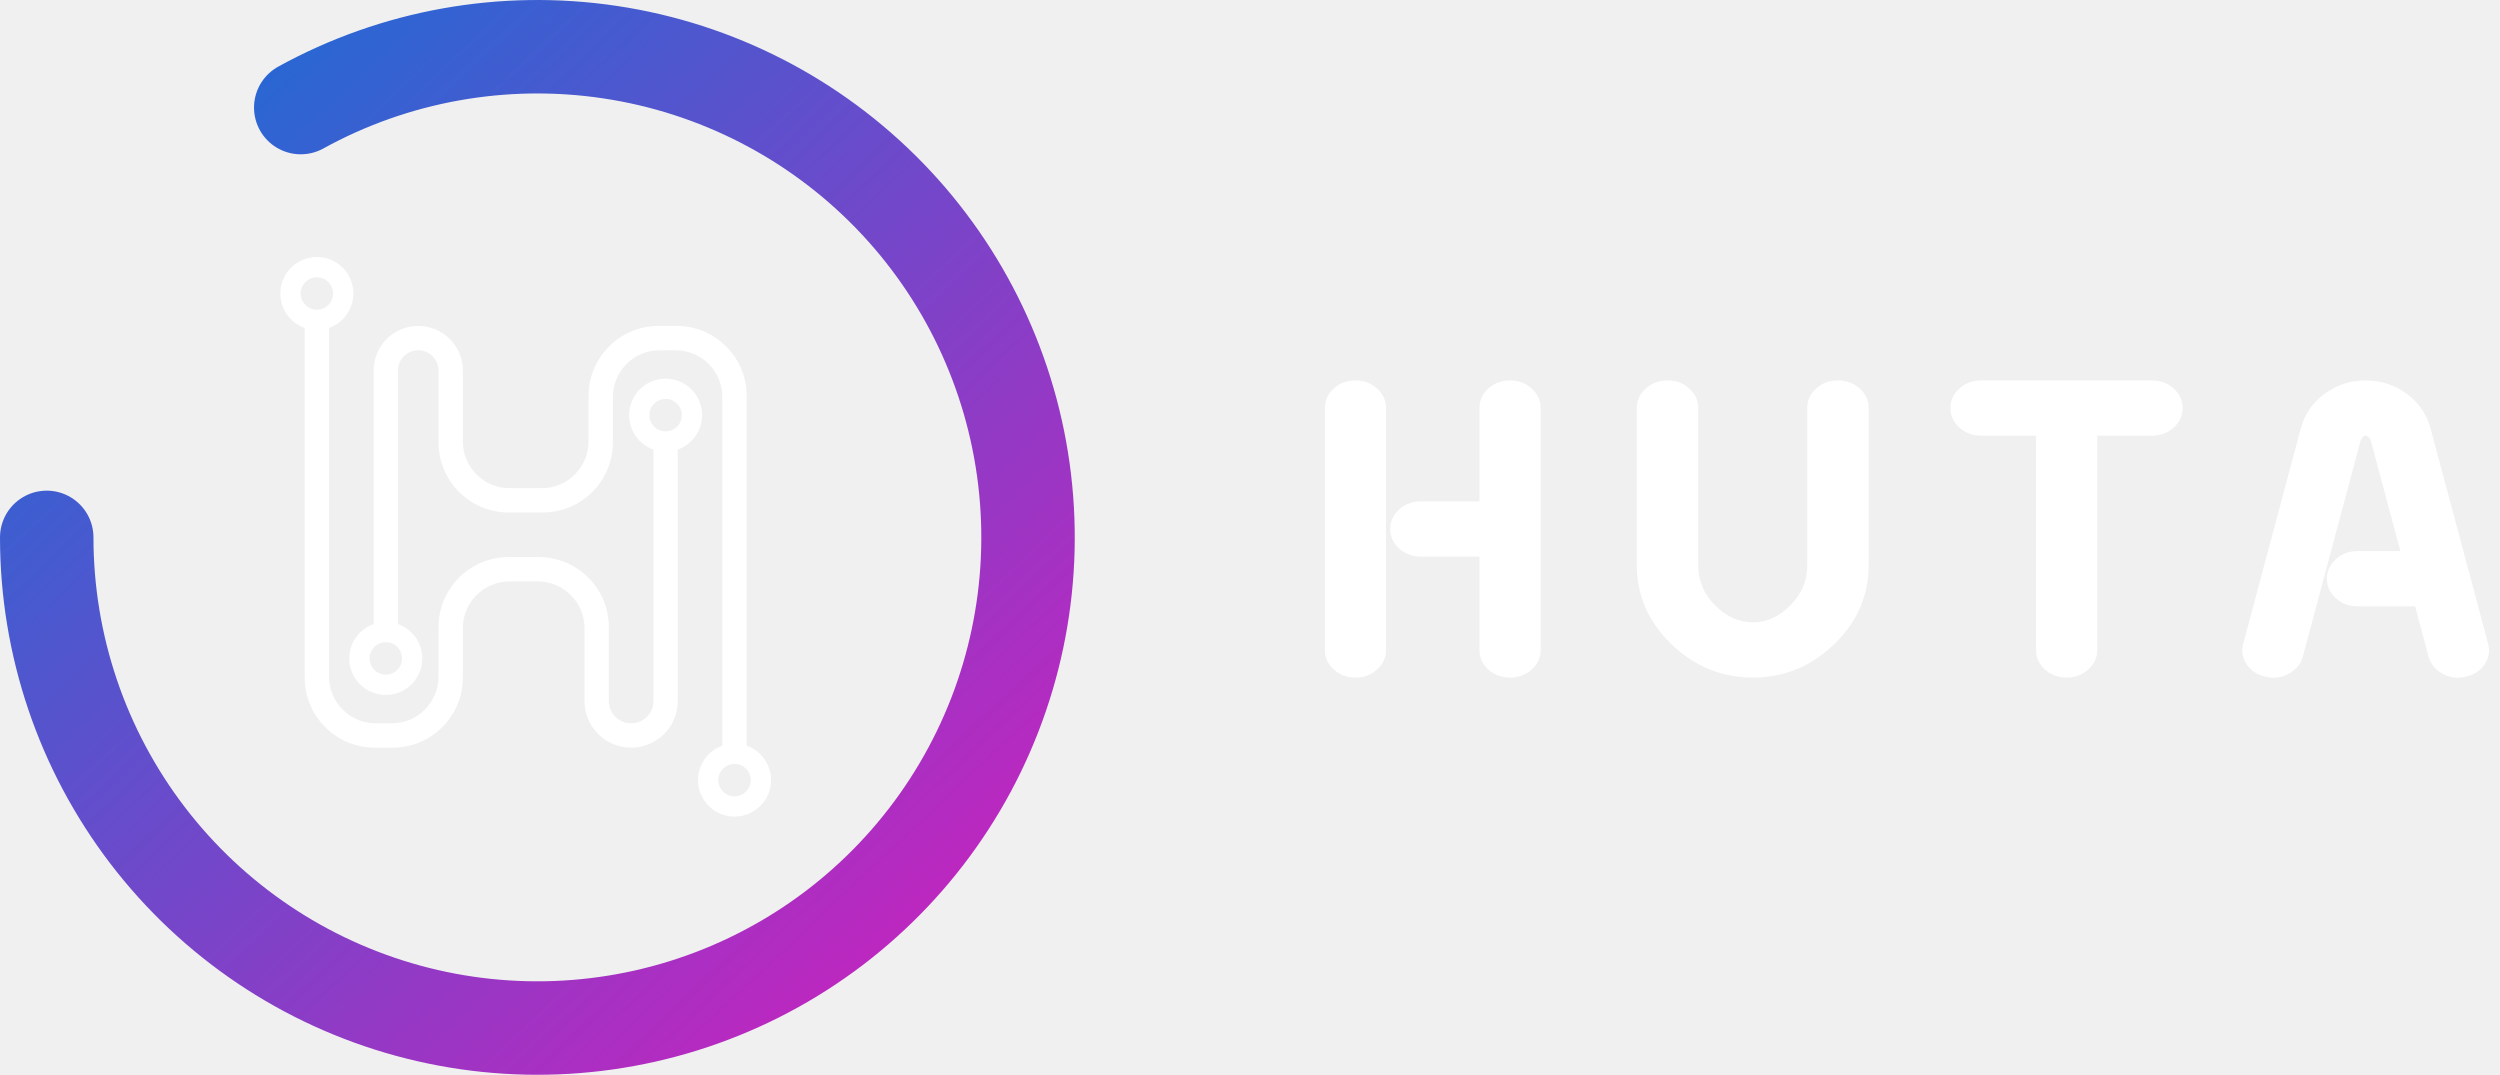
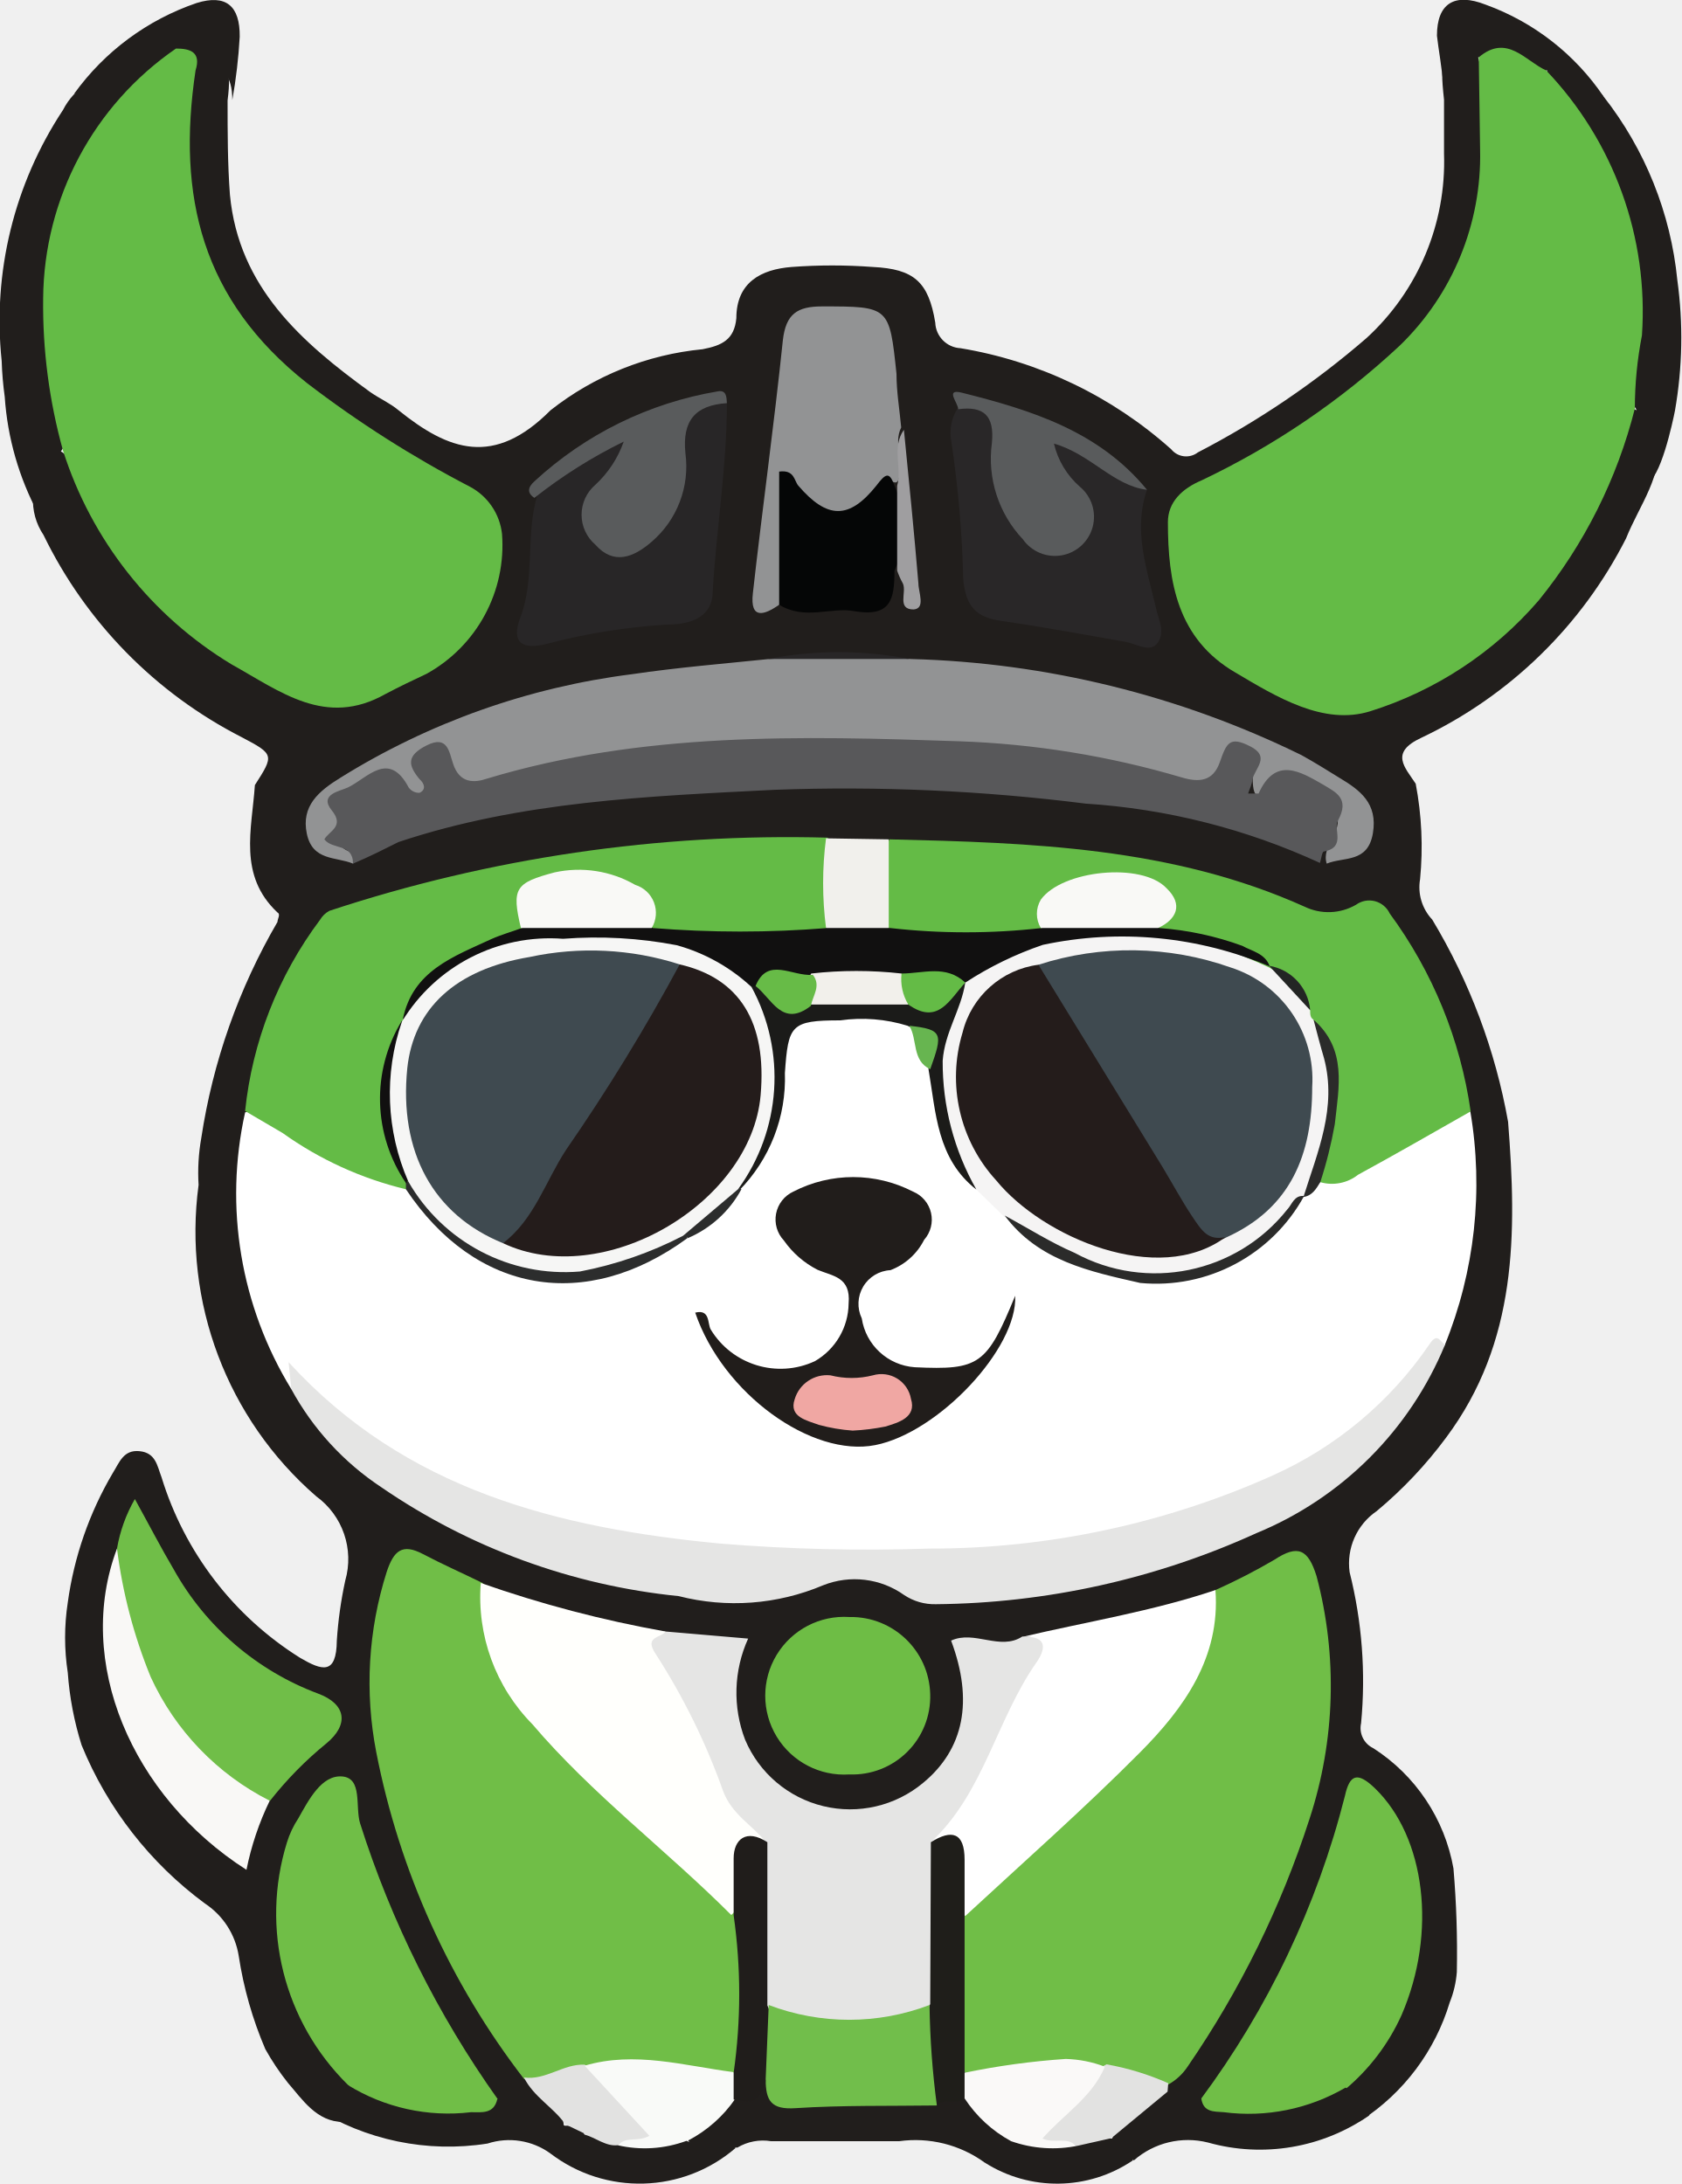
- <svg xmlns="http://www.w3.org/2000/svg" width="107" height="46" viewBox="0 0 107 46" fill="none">
-   <path d="M63.321 17.46C63.321 17.138 63.447 16.859 63.699 16.625C63.957 16.396 64.268 16.282 64.631 16.282C64.988 16.282 65.296 16.396 65.554 16.625C65.811 16.859 65.94 17.138 65.94 17.46V27.822C65.94 28.145 65.811 28.423 65.554 28.657C65.296 28.886 64.988 29 64.631 29C64.268 29 63.957 28.886 63.699 28.657C63.447 28.423 63.321 28.145 63.321 27.822V23.823H60.816C60.453 23.823 60.143 23.709 59.885 23.48C59.627 23.246 59.498 22.968 59.498 22.645C59.498 22.317 59.627 22.036 59.885 21.802C60.143 21.573 60.453 21.459 60.816 21.459H63.321V17.46ZM56.703 17.46C56.703 17.138 56.832 16.859 57.09 16.625C57.342 16.396 57.649 16.282 58.013 16.282C58.376 16.282 58.684 16.396 58.935 16.625C59.193 16.859 59.322 17.138 59.322 17.46V27.822C59.322 28.145 59.193 28.423 58.935 28.657C58.684 28.886 58.376 29 58.013 29C57.649 29 57.342 28.886 57.09 28.657C56.832 28.423 56.703 28.145 56.703 27.822V17.46ZM77.35 17.46C77.35 17.132 77.479 16.854 77.737 16.625C77.989 16.396 78.297 16.282 78.66 16.282C79.023 16.282 79.334 16.396 79.592 16.625C79.849 16.854 79.978 17.132 79.978 17.46V24.192C79.978 25.464 79.51 26.568 78.572 27.506C77.57 28.502 76.389 29 75.03 29C73.665 29 72.481 28.505 71.479 27.515C70.53 26.571 70.055 25.464 70.055 24.192V17.46C70.055 17.132 70.184 16.854 70.442 16.625C70.7 16.396 71.01 16.282 71.374 16.282C71.737 16.282 72.045 16.396 72.297 16.625C72.555 16.854 72.683 17.132 72.683 17.46V24.192C72.683 24.86 72.93 25.438 73.422 25.924C73.902 26.398 74.438 26.636 75.03 26.636C75.61 26.636 76.138 26.398 76.612 25.924C77.104 25.438 77.35 24.86 77.35 24.192V17.46ZM89.762 18.646V27.822C89.762 28.145 89.633 28.423 89.376 28.657C89.118 28.886 88.81 29 88.453 29C88.09 29 87.779 28.886 87.521 28.657C87.269 28.423 87.143 28.145 87.143 27.822V18.646H84.796C84.433 18.646 84.123 18.532 83.865 18.304C83.607 18.069 83.478 17.788 83.478 17.46C83.478 17.138 83.607 16.859 83.865 16.625C84.123 16.396 84.433 16.282 84.796 16.282H92.109C92.472 16.282 92.78 16.396 93.032 16.625C93.29 16.859 93.419 17.138 93.419 17.46C93.419 17.788 93.29 18.069 93.032 18.304C92.78 18.532 92.472 18.646 92.109 18.646H89.762ZM100.9 25.95C100.537 25.95 100.229 25.836 99.977 25.607C99.719 25.379 99.59 25.101 99.59 24.773C99.59 24.444 99.719 24.166 99.977 23.938C100.229 23.703 100.537 23.586 100.9 23.586H102.737L101.48 18.893C101.451 18.799 101.407 18.729 101.348 18.682C101.319 18.658 101.287 18.646 101.251 18.646C101.216 18.646 101.184 18.658 101.155 18.682C101.096 18.729 101.052 18.799 101.023 18.893L98.562 28.104C98.474 28.42 98.275 28.663 97.964 28.833C97.654 29.003 97.323 29.047 96.971 28.965C96.62 28.889 96.35 28.713 96.162 28.438C95.975 28.156 95.925 27.857 96.013 27.541L98.474 18.339C98.632 17.747 98.957 17.264 99.45 16.889C99.977 16.484 100.578 16.282 101.251 16.282C101.925 16.282 102.526 16.484 103.053 16.889C103.545 17.264 103.871 17.747 104.029 18.339L106.49 27.541C106.578 27.857 106.528 28.156 106.34 28.438C106.147 28.713 105.874 28.889 105.523 28.965C105.171 29.047 104.843 29.003 104.538 28.833C104.228 28.663 104.029 28.42 103.941 28.104L103.37 25.95H100.9Z" fill="white" />
-   <path d="M2 23C2 27.605 3.513 32.081 6.307 35.742C9.101 39.402 13.02 42.042 17.462 43.257C21.903 44.471 26.621 44.192 30.888 42.462C35.156 40.733 38.736 37.648 41.079 33.684C43.422 29.72 44.397 25.096 43.853 20.524C43.31 15.951 41.28 11.684 38.074 8.379C34.868 5.074 30.665 2.914 26.111 2.232C21.557 1.55 16.905 2.383 12.872 4.604" stroke="url(#paint0_linear_139_401)" stroke-width="4" stroke-linecap="round" stroke-linejoin="round" />
-   <path fill-rule="evenodd" clip-rule="evenodd" d="M14.083 14.035C14.689 13.821 15.124 13.242 15.124 12.562C15.124 11.699 14.425 11 13.562 11C12.699 11 12 11.699 12 12.562C12 13.242 12.435 13.821 13.041 14.035V29C13.041 30.657 14.384 32 16.041 32H16.81C18.467 32 19.81 30.657 19.81 29V26.884C19.81 25.78 20.705 24.884 21.81 24.884H23.017C24.121 24.884 25.017 25.78 25.017 26.884V30.004C25.017 31.106 25.91 32 27.012 32C28.115 32 29.008 31.106 29.008 30.004L29.008 19.242C29.615 19.027 30.05 18.449 30.05 17.769C30.05 16.906 29.35 16.207 28.488 16.207C27.625 16.207 26.926 16.906 26.926 17.769C26.926 18.449 27.36 19.027 27.967 19.242V30.004C27.967 30.531 27.54 30.959 27.012 30.959C26.485 30.959 26.058 30.531 26.058 30.004V26.843C26.058 25.186 24.715 23.843 23.058 23.843H21.769C20.112 23.843 18.769 25.186 18.769 26.843V28.959C18.769 30.063 17.873 30.959 16.769 30.959H16.083C14.978 30.959 14.083 30.063 14.083 28.959V14.035ZM14.256 12.562C14.256 12.945 13.945 13.256 13.562 13.256C13.179 13.256 12.868 12.945 12.868 12.562C12.868 12.179 13.179 11.868 13.562 11.868C13.945 11.868 14.256 12.179 14.256 12.562ZM28.488 18.463C28.871 18.463 29.182 18.152 29.182 17.769C29.182 17.385 28.871 17.074 28.488 17.074C28.104 17.074 27.793 17.385 27.793 17.769C27.793 18.152 28.104 18.463 28.488 18.463Z" fill="white" />
-   <path fill-rule="evenodd" clip-rule="evenodd" d="M25.19 18.893C25.19 19.997 24.295 20.893 23.19 20.893H21.81C20.705 20.893 19.81 19.997 19.81 18.893L19.81 15.86C19.81 14.805 18.955 13.95 17.901 13.95C16.846 13.95 15.992 14.805 15.992 15.86V26.709C15.385 26.923 14.95 27.502 14.95 28.182C14.95 29.044 15.65 29.744 16.512 29.744C17.375 29.744 18.074 29.044 18.074 28.182C18.074 27.502 17.64 26.923 17.033 26.709V15.86C17.033 15.38 17.422 14.992 17.901 14.992C18.38 14.992 18.769 15.38 18.769 15.86V18.934C18.769 20.591 20.112 21.934 21.769 21.934L23.231 21.934C24.888 21.934 26.231 20.591 26.231 18.934L26.231 16.992C26.231 15.887 27.127 14.992 28.231 14.992H28.917C30.022 14.992 30.917 15.887 30.917 16.992V31.915C30.311 32.13 29.876 32.708 29.876 33.388C29.876 34.251 30.575 34.95 31.438 34.95C32.301 34.95 33 34.251 33 33.388C33 32.708 32.565 32.13 31.959 31.915V16.95C31.959 15.294 30.616 13.95 28.959 13.95H28.19C26.533 13.95 25.19 15.294 25.19 16.95V18.893ZM32.132 33.388C32.132 33.772 31.821 34.083 31.438 34.083C31.055 34.083 30.744 33.772 30.744 33.388C30.744 33.005 31.055 32.694 31.438 32.694C31.821 32.694 32.132 33.005 32.132 33.388ZM16.512 28.876C16.896 28.876 17.207 28.565 17.207 28.182C17.207 27.798 16.896 27.488 16.512 27.488C16.129 27.488 15.818 27.798 15.818 28.182C15.818 28.565 16.129 28.876 16.512 28.876Z" fill="white" />
+ <svg xmlns="http://www.w3.org/2000/svg" id="Layer_1" data-name="Layer 1" viewBox="0 0 49.87 64.79">
  <defs>
-     <linearGradient id="paint0_linear_139_401" x1="2.878" y1="2" x2="42.694" y2="44.307" gradientUnits="userSpaceOnUse">
-       <stop stop-color="#1470D6" />
-       <stop offset="1" stop-color="#CF1FBD" />
-     </linearGradient>
+     <style>.cls-1{fill:#211e1c;}.cls-2{fill:#fff;}.cls-3{fill:#64bb46;}.cls-4{fill:#70be47;}.cls-5{fill:#929394;}.cls-6{fill:#e5e5e4;}.cls-7{fill:#58585a;}.cls-8{fill:#fffffc;}.cls-9{fill:#282627;}.cls-10{fill:#70be48;}.cls-11{fill:#292728;}.cls-12{fill:#6ebd45;}.cls-13{fill:#f9f8f6;}.cls-14{fill:#050606;}.cls-15{fill:#595b5c;}.cls-16{fill:#f1f0ec;}.cls-17{fill:#e2e2e1;}.cls-18{fill:#9f9ea0;}.cls-19{fill:#211d1b;}.cls-20{fill:#f5f4f4;}.cls-21{fill:#1b1b19;}.cls-22{fill:#2b2b2a;}.cls-23{fill:#2c2d2d;}.cls-24{fill:#67b550;}.cls-25{fill:#1f1e1a;}.cls-26{fill:#faf9f8;}.cls-27{fill:#f9faf8;}.cls-28{fill:#201d1b;}.cls-29{fill:#111010;}.cls-30{fill:#f9f9f6;}.cls-31{fill:#232524;}.cls-32{fill:#71be4b;}.cls-33{fill:#f0a7a3;}.cls-34{fill:#3f4a50;}.cls-35{fill:#241c1b;}.cls-36{fill:#f6f6f5;}.cls-37{fill:#f2f0eb;}.cls-38{fill:#67bb47;}</style>
  </defs>
+   <path class="cls-1" d="M977.37,535a17.63,17.63,0,0,1,2.25,6c.26,3.3.28,6.53-1.84,9.37a12.54,12.54,0,0,1-2.06,2.18,1.88,1.88,0,0,0-.8,1.81,13.25,13.25,0,0,1,.34,4.48.66.66,0,0,0,.36.74,5.35,5.35,0,0,1,2.38,3.57,29.22,29.22,0,0,1,.1,3.07,3,3,0,0,1-.21.9,6.37,6.37,0,0,1-2.62,3.5c-.73,0-.52-.61-.55-1.11a7,7,0,0,0,2-5.86,4.05,4.05,0,0,0-.85-2.3c-.16-.2-.32-.49-.63-.4s-.27.37-.33.59a27.13,27.13,0,0,1-3.36,7.34,3.25,3.25,0,0,1-.94,1.17c-.43.07-.9.34-1.2-.25a.59.59,0,0,1,0-.3,26.4,26.4,0,0,0,4.27-8.91,11.26,11.26,0,0,0,0-5.65c-.25-.89-.38-1-1.15-.54-.53.29-1.11.47-1.66.71a31.55,31.55,0,0,1-5.57,1.4c-.52.31-1.27-.06-1.62.27s.07,1.06,0,1.63a3.61,3.61,0,0,1-4,3.18,3.66,3.66,0,0,1-3.26-3.7c.06-1.31.06-1.31-1.22-1.49-.2,0-.4,0-.6,0a22.24,22.24,0,0,1-5.43-1.45c-.47-.26-1-.41-1.47-.65-.65-.34-1-.09-1.17.57a11.88,11.88,0,0,0-.11,5.37,23.7,23.7,0,0,0,4.12,9c.24.64,1.14.86,1.07,1.69a4.13,4.13,0,0,1-2.2-.78,28,28,0,0,1-4.17-8.53c-.06-.24-.07-.59-.41-.61s-.45.25-.61.46c-1.09,1.41-.88,3-.69,4.62.16,1.36,1.06,2.36,1.72,3.47,0,.37.3.87-.18,1.11-.79,0-1.22-.68-1.64-1.16a7.37,7.37,0,0,1-.67-1,11.33,11.33,0,0,1-.79-2.77,2.29,2.29,0,0,0-1-1.55,11,11,0,0,1-3.66-4.7,9.38,9.38,0,0,1-.41-2.15,6.86,6.86,0,0,1,0-2.08,10.34,10.34,0,0,1,1.34-3.85c.19-.3.31-.69.79-.64s.52.43.65.77a9.66,9.66,0,0,0,4.11,5.36c.65.38,1.08.52,1.09-.51a12.1,12.1,0,0,1,.25-1.78,2.3,2.3,0,0,0-.86-2.5,10.4,10.4,0,0,1-3.49-9.24,5.87,5.87,0,0,1,.08-1.39,18.13,18.13,0,0,1,2.26-6.41c0-.09.1-.23,0-.28-1.17-1.1-.76-2.46-.67-3.78h0c.57-.89.58-.91-.39-1.42a13.22,13.22,0,0,1-5.88-6,1.84,1.84,0,0,1-.31-1.14c.28-.44.11-1.13.74-1.38.39.16.47.54.61.88a11.23,11.23,0,0,0,2.21,3.46,15.07,15.07,0,0,0,4.6,3,2.32,2.32,0,0,0,1.76-.2c1.89-.69,3.45-1.65,3.57-4a2,2,0,0,0-1.05-1.9,32.93,32.93,0,0,1-4.67-3c-2.91-2.29-3.74-5.34-3.43-8.86a.83.83,0,0,1,.43-.75c1-.13,1.13-.05,1,1,0,.93,0,1.87.07,2.8.26,2.74,2.12,4.37,4.16,5.85.27.19.59.33.84.54,1.49,1.2,2.83,1.69,4.51,0a8.62,8.62,0,0,1,4.51-1.81c.57-.11.94-.28,1-.92,0-1.06.73-1.45,1.64-1.52a16.16,16.16,0,0,1,2.41,0c1.22.06,1.65.44,1.85,1.65a.79.79,0,0,0,.75.76,12.41,12.41,0,0,1,6.25,3,.57.57,0,0,0,.79.09,25.69,25.69,0,0,0,5-3.39,7.09,7.09,0,0,0,2.3-5.47c0-.53,0-1.07,0-1.6-.14-1.31-.07-1.4,1-1.31a9.21,9.21,0,0,1,.12,4.27,8.43,8.43,0,0,1-3,5.13,28.77,28.77,0,0,1-4.42,3c-.68.38-1.62.59-1.67,1.55a4.56,4.56,0,0,0,.84,3.23,6.17,6.17,0,0,0,3,1.78,3.84,3.84,0,0,0,2.9-.18,11.75,11.75,0,0,0,6.31-7.49c.1-.3.07-.68.44-.84.47.11.62.52.83.87.16,1.14-.55,2-.95,3a13.11,13.11,0,0,1-6.08,5.92c-.94.44-.48.87-.16,1.36h0a9.94,9.94,0,0,1,.13,2.83A1.4,1.4,0,0,0,977.37,535Z" transform="translate(-934.89 -507.72)" />
+   <path class="cls-1" d="M936.71,521.09c-.32.43-.23,1.51-.68,1.88a8.58,8.58,0,0,1-1-3.48,10,10,0,0,1-.09-1.06,11.35,11.35,0,0,1,1.82-7.45,2,2,0,0,1,.74-.8,3.53,3.53,0,0,1,2-1.28c.31,0,.7-.19.67.37A16.26,16.26,0,0,0,937.7,512a11,11,0,0,0-1,7.9C936.79,520.32,937,520.71,936.71,521.09Z" transform="translate(-934.89 -507.72)" />
+   <path class="cls-1" d="M983.71,522.05c-.4-.14-.12-1.9-.3-2.21a1.25,1.25,0,0,1-.21-1.13,10,10,0,0,0-2.18-8.22,1.24,1.24,0,0,1-.28-.53c.12-.56.44-.46.78-.22a5.7,5.7,0,0,1,.93.84,10.5,10.5,0,0,1,2.19,5.45,12.55,12.55,0,0,1-.07,3.87C984.51,520.21,984.13,522,983.71,522.05Z" transform="translate(-934.89 -507.72)" />
+   <path class="cls-1" d="M982.45,510.58c-.65,0-.86-1.06-1.67-.77-.72.08-1.28-.64-2-.39-.85,0-1,.78-1,1.49-.15-1.42-.22-1.68-.27-2.13,0-.95.51-1.29,1.45-.92A7.17,7.17,0,0,1,982.45,510.58Z" transform="translate(-934.89 -507.72)" />
+   <path class="cls-1" d="M940.11,509.16a2.11,2.11,0,0,0-1.82.49c-.26.19-.85.8-1.2.85a7.43,7.43,0,0,1,3.63-2.69c.87-.27,1.29.08,1.28,1a15.62,15.62,0,0,1-.22,1.88c0-.73-.28-1.14-1.09-.84A4.49,4.49,0,0,1,940.11,509.16Z" transform="translate(-934.89 -507.72)" />
+   <path class="cls-2" d="M943.53,548.93a11.1,11.1,0,0,1-1.37-8.21c.53-.17.88.23,1.26.45A18.27,18.27,0,0,0,947,542.9a8,8,0,0,0,2.83,2.28c2,.81,3.62.05,5.28-.85a4.22,4.22,0,0,0,1.72-1.55,5.7,5.7,0,0,0,1.14-3.37c.07-1.21.42-1.62,1.64-1.67a3.36,3.36,0,0,1,2.25.26c.38.38.46.93.74,1.36.3.81.31,1.69.68,2.48a2.29,2.29,0,0,0,.7.95l.9.91c2.52,2.3,6.17,2.68,8.41-.37a2,2,0,0,1,.17-.23,1.5,1.5,0,0,1,.58-.45,7.89,7.89,0,0,0,2.86-1.3,2.5,2.5,0,0,1,1.6-.66,12.76,12.76,0,0,1-.76,6.94,27.07,27.07,0,0,1-2.38,2.41,18,18,0,0,1-8.66,3.49,42.63,42.63,0,0,1-8.52.41A26.05,26.05,0,0,1,947,551.35a13.56,13.56,0,0,1-3-2.29C943.85,548.93,943.76,548.68,943.53,548.93Z" transform="translate(-934.89 -507.72)" />
+   <path class="cls-3" d="M978.75,509.42c.84-.71,1.38.11,2,.39a10.35,10.35,0,0,1,2.84,7.86,11.32,11.32,0,0,0-.21,2.17,14.76,14.76,0,0,1-2.85,5.69,10.9,10.9,0,0,1-5,3.29c-1.38.43-2.77-.42-4-1.15-1.72-1-2-2.69-2-4.46,0-.6.43-1,1-1.24a23.22,23.22,0,0,0,5.88-4,7.83,7.83,0,0,0,2.38-5.8C978.78,511.22,978.76,510.32,978.75,509.42Z" transform="translate(-934.89 -507.72)" />
+   <path class="cls-3" d="M940.11,509.16c.43,0,.75.11.58.65-.56,3.74.19,6.81,3.3,9.27a32.72,32.72,0,0,0,4.84,3.08,1.81,1.81,0,0,1,.95,1.4,4.36,4.36,0,0,1-2.24,4.15c-.41.19-.82.39-1.22.6-1.77,1-3.12-.08-4.56-.88a11.47,11.47,0,0,1-5-6.34,16.08,16.08,0,0,1-.59-4.52A9.08,9.08,0,0,1,940.11,509.16Z" transform="translate(-934.89 -507.72)" />
+   <path class="cls-4" d="M970.94,554.89a18,18,0,0,0,1.75-.9c.7-.46,1-.31,1.25.49a12.69,12.69,0,0,1-.21,7.2,28.32,28.32,0,0,1-3.61,7.34,1.66,1.66,0,0,1-.58.54c-.73.26-1.33-.31-2-.34a5.9,5.9,0,0,0-2.74,0c-.47.09-1,.3-1.41-.13a14.63,14.63,0,0,1-.13-4.28,13.1,13.1,0,0,1,3-3.26,34.12,34.12,0,0,0,2.86-2.78,5.91,5.91,0,0,0,1.55-3.3A.92.92,0,0,1,970.94,554.89Z" transform="translate(-934.89 -507.72)" />
+   <path class="cls-4" d="M950.43,569.39a23.12,23.12,0,0,1-4.38-9.69,10.82,10.82,0,0,1,.31-5.35c.21-.63.46-.85,1.07-.53s1.18.57,1.77.86a.7.7,0,0,1,.21.44,6.66,6.66,0,0,0,2.26,4.42c1.46,1.51,3.14,2.79,4.56,4.34a4.77,4.77,0,0,1,.72.83,8,8,0,0,1-.17,4.57,1.88,1.88,0,0,1-1.36.05,6.88,6.88,0,0,0-3.06-.06C951.72,569.29,951.1,569.82,950.43,569.39Z" transform="translate(-934.89 -507.72)" />
+   <path class="cls-5" d="M945.36,533.34c-.5-.21-1.2-.07-1.37-.89s.35-1.26,1-1.66a21.44,21.44,0,0,1,8.65-3.07c1.35-.2,2.71-.31,4.06-.45a31.13,31.13,0,0,1,4.21,0,28,28,0,0,1,11.58,2.85c.38.21.75.44,1.12.67.62.37,1.15.76,1,1.65s-.86.69-1.37.9c-.17-.55.5-.91.29-1.51a1.18,1.18,0,0,0-1.49-.77c-1,.44-1,.44-1-.66,0-.07-.06-.12-.13-.15-.25,0-.36.14-.46.3a1.13,1.13,0,0,1-1.39.51c-4.49-1.26-9.09-1.15-13.68-1a24.15,24.15,0,0,0-6.24,1c-.77.22-1.52.36-2-.54a.32.32,0,0,0-.43-.16c-.13.07-.12.22-.1.36.14.72-.09.86-.74.53-.87-.44-1.48-.16-1.69.78-.07.31-.58.81.24,1C945.51,532.94,945.5,533.19,945.36,533.34Z" transform="translate(-934.89 -507.72)" />
+   <path class="cls-3" d="M946.93,543a10.49,10.49,0,0,1-3.66-1.67l-1.11-.65a11.43,11.43,0,0,1,2.22-5.67.72.72,0,0,1,.28-.27,43.37,43.37,0,0,1,14.78-2.17,3.53,3.53,0,0,1-.16,2.93,21.32,21.32,0,0,1-4.79,0c-.16-.05-.34-.13-.36-.31-.15-1.06-.94-1.28-1.8-1.4-1.25-.18-1.78.26-1.86,1.5-.31.4-.79.45-1.22.61a3.77,3.77,0,0,0-2.33,2.12c-.81,1.59-.44,3.14.13,4.68A.29.29,0,0,1,946.93,543Z" transform="translate(-934.89 -507.72)" />
+   <path class="cls-6" d="M943.53,548.93l-.08-.8c3.47,3.8,8,4.92,12.79,5.38a53.71,53.71,0,0,0,6.21.15,24.84,24.84,0,0,0,10.19-2.17,11.13,11.13,0,0,0,4.64-3.88c.25-.39.32-.08.47,0a10.28,10.28,0,0,1-5.59,5.59,23.46,23.46,0,0,1-9.51,2.11,1.62,1.62,0,0,1-.94-.27,2.53,2.53,0,0,0-2.41-.29,6.72,6.72,0,0,1-4.28.32,18.92,18.92,0,0,1-8.82-3.23A8.17,8.17,0,0,1,943.53,548.93Z" transform="translate(-934.89 -507.72)" />
+   <path class="cls-3" d="M978.51,540.69c-1.11.63-2.22,1.27-3.34,1.88a1.25,1.25,0,0,1-1.12.22c-.35-.53,0-1,.13-1.5a4.49,4.49,0,0,0-.35-3.06,1.7,1.7,0,0,1-.28-.51,1.88,1.88,0,0,0-1-1.19l-.24-.16a5.38,5.38,0,0,0-2.4-.76c-.31,0-.68,0-.81-.4.4-.87.24-1.2-.68-1.36a2,2,0,0,0-2.42,1.4.51.51,0,0,1-.35.32,12,12,0,0,1-4.38-.15,3.27,3.27,0,0,1,0-2.8c4.2.1,8.39.23,12.32,2a1.63,1.63,0,0,0,1.52-.06.67.67,0,0,1,1,.26A13,13,0,0,1,978.51,540.69Z" transform="translate(-934.89 -507.72)" />
+   <path class="cls-6" d="M954.63,556.12l2.45.21a3.89,3.89,0,0,0-.09,3,3.38,3.38,0,0,0,5.28,1.28c1.21-1,1.5-2.43.83-4.22.69-.32,1.45.31,2.11-.12.85,0,1,.12.65.83-.77,1.52-1.62,3-2.29,4.55-.18.4-.76.48-.76,1,0,1.14,0,2.27,0,3.41a2.18,2.18,0,0,1-.2,1.07,4.6,4.6,0,0,1-5.06,0c-.38-1.48-.09-3-.19-4.48-1.25-1.49-1.79-3.35-2.74-5l-.45-.78C953.8,556.35,954.09,556.17,954.63,556.12Z" transform="translate(-934.89 -507.72)" />
+   <path class="cls-7" d="M945.36,533.34c0-.61-.6-.4-.85-.72.14-.25.61-.38.22-.86s.25-.57.48-.68c.57-.27,1.21-1.12,1.8,0a.38.38,0,0,0,.32.16c.19-.08.17-.26,0-.41-.33-.4-.4-.69.22-1s.66.2.78.55c.19.58.62.57,1,.44,4.6-1.39,9.32-1.27,14-1.11a26.53,26.53,0,0,1,6.6,1.07c.53.16.94.12,1.14-.45s.29-.78.9-.47.15.63.06,1c0,.12-.07.24-.12.4.13,0,.3,0,.31,0,.5-1.11,1.24-.65,1.92-.26.36.22.8.4.43,1.07-.14.24.25.79-.41.91-.06,0-.08.22-.12.34a19.57,19.57,0,0,0-6.95-1.76,56.83,56.83,0,0,0-9.22-.41c-3.76.19-7.54.34-11.16,1.55C946.33,532.89,945.86,533.13,945.36,533.34Z" transform="translate(-934.89 -507.72)" />
+   <path class="cls-8" d="M954.63,556.12c-.14.2-.65.14-.29.67a19.66,19.66,0,0,1,2,4.07c.26.69.86,1,1.26,1.5a.91.91,0,0,0-.75,1.08c0,.37.08.79-.27,1.09-1.93-1.93-4.13-3.58-5.9-5.66a5.37,5.37,0,0,1-1.53-4.19A35,35,0,0,0,954.63,556.12Z" transform="translate(-934.89 -507.72)" />
+   <path class="cls-4" d="M945.21,569.57a7.13,7.13,0,0,1-1.81-7.19,2.79,2.79,0,0,1,.34-.72c.31-.55.69-1.29,1.3-1.24s.38.9.53,1.39a29.56,29.56,0,0,0,4.08,8.18.42.42,0,0,1-.25.56A4.31,4.31,0,0,1,945.21,569.57Z" transform="translate(-934.89 -507.72)" />
+   <path class="cls-2" d="M962.5,562.37c1.57-1.46,1.94-3.63,3.13-5.33.34-.49.25-.8-.42-.76,1.91-.45,3.86-.76,5.73-1.39.15,2-.93,3.5-2.23,4.81-1.67,1.68-3.45,3.25-5.19,4.86-.39-.32-.29-.78-.28-1.19A.9.9,0,0,0,962.5,562.37Z" transform="translate(-934.89 -507.72)" />
+   <path class="cls-4" d="M970.5,570a25.65,25.65,0,0,0,4.28-9c.14-.64.37-.73.89-.23,1.5,1.45,1.85,4.28.79,6.73a6.19,6.19,0,0,1-1.68,2.21,4.22,4.22,0,0,1-4.06.89C970.49,570.41,970.37,570.24,970.5,570Z" transform="translate(-934.89 -507.72)" />
+   <path class="cls-9" d="M956.45,519.68c0,1.87-.31,3.71-.42,5.57,0,.86-.79,1-1.38,1a18.28,18.28,0,0,0-3.54.57c-.69.18-1.09,0-.78-.8.43-1.15.15-2.39.48-3.55.41-1,1.37-1.22,2.17-1.65.42-.23.61.11.47.53a3.5,3.5,0,0,1-.68,1,.93.93,0,0,0,.09,1.35c.46.4.88.14,1.24-.2A3.22,3.22,0,0,0,955,521C955,519.83,955.34,519.57,956.45,519.68Z" transform="translate(-934.89 -507.72)" />
+   <path class="cls-10" d="M938.36,553.66a4.45,4.45,0,0,1,.53-1.47c.42.76.77,1.44,1.16,2.1a8.18,8.18,0,0,0,4.27,3.67c.84.31.93.92.25,1.48a10.75,10.75,0,0,0-1.67,1.7c-1.08.09-1.71-.72-2.28-1.37A8,8,0,0,1,938.36,553.66Z" transform="translate(-934.89 -507.72)" />
+   <path class="cls-11" d="M968.91,522.25c-.42,1.21,0,2.36.27,3.52.07.33.27.67.06,1s-.61.07-.92,0c-1.24-.22-2.49-.45-3.73-.63-.75-.11-1.05-.42-1.13-1.23a32.71,32.71,0,0,0-.35-4.07,1.35,1.35,0,0,1,.18-1c1-.27,1.19-.13,1.24.76a5.75,5.75,0,0,0,.34,2.06,2.35,2.35,0,0,0,.79,1,.78.78,0,0,0,1,0,.8.8,0,0,0,.22-1,10.45,10.45,0,0,0-.62-.91c-.16-.28-.45-.58-.13-.89s.58,0,.83.11C967.65,521.36,968.26,521.83,968.91,522.25Z" transform="translate(-934.89 -507.72)" />
+   <path class="cls-5" d="M958,525.66c-.44.31-.87.45-.78-.34.28-2.5.63-5,.89-7.51.09-.78.43-1,1.16-1,2,0,2,0,2.21,2,0,.53.09,1.06.14,1.59-.25.5.12,1-.08,1.54-.08.24-.26-.08-.41.08-1.25,1.29-1.54,1.3-2.81.18C958.12,523.38,958.66,524.57,958,525.66Z" transform="translate(-934.89 -507.72)" />
+   <path class="cls-12" d="M960.1,555.69a2.35,2.35,0,0,1,2.38,2.29,2.31,2.31,0,0,1-2.4,2.38,2.34,2.34,0,1,1,0-4.67Z" transform="translate(-934.89 -507.72)" />
+   <path class="cls-13" d="M938.36,553.66a15,15,0,0,0,1,3.81,7.72,7.72,0,0,0,3.53,3.67,8.54,8.54,0,0,0-.69,2.05C938.78,561,937.1,557,938.36,553.66Z" transform="translate(-934.89 -507.72)" />
+   <path class="cls-14" d="M958,525.66v-3.95c.46-.06.44.27.57.42.86,1,1.51,1,2.31,0,.28-.37.39-.43.54,0a3,3,0,0,1,0,2.52c0,.84-.1,1.39-1.2,1.2C959.56,525.72,958.76,526.13,958,525.66Z" transform="translate(-934.89 -507.72)" />
+   <path class="cls-15" d="M956.45,519.68c-.94.06-1.33.52-1.23,1.49a2.94,2.94,0,0,1-1,2.62c-.54.47-1.13.7-1.67.09a1.17,1.17,0,0,1,0-1.78,3.17,3.17,0,0,0,.84-1.28,14.72,14.72,0,0,0-2.65,1.67c-.23-.15-.19-.32,0-.49a10.59,10.59,0,0,1,5.44-2.67C956.44,519.28,956.44,519.51,956.45,519.68Z" transform="translate(-934.89 -507.72)" />
+   <path class="cls-15" d="M968.91,522.25c-1-.12-1.67-1.06-2.76-1.37a2.44,2.44,0,0,0,.77,1.28,1.16,1.16,0,1,1-1.69,1.56,3.48,3.48,0,0,1-.92-2.86c.08-.82-.25-1.1-1-1,0-.19-.41-.62.11-.49C965.45,519.88,967.48,520.5,968.91,522.25Z" transform="translate(-934.89 -507.72)" />
+   <path class="cls-1" d="M975.51,570.47a5.69,5.69,0,0,1-4.79.81,2.43,2.43,0,0,0-2.2.53,4.9,4.9,0,0,1-.65-.64,2.35,2.35,0,0,1,1.65-1.4c.24.46.69-.06,1,.2.06.41.36.39.67.41a5.7,5.7,0,0,0,3.61-.73C975.08,569.8,975.07,570.42,975.51,570.47Z" transform="translate(-934.89 -507.72)" />
+   <path class="cls-1" d="M951.21,571.6a2.08,2.08,0,0,0-1.86-.29,7.43,7.43,0,0,1-5.15-1.07,4.32,4.32,0,0,1,1-.67,5.67,5.67,0,0,0,3.66.81c.32,0,.68.06.78-.39l2,.79c.28,0,.5,0,.61.29C952,571.46,951.75,571.8,951.21,571.6Z" transform="translate(-934.89 -507.72)" />
+   <path class="cls-16" d="M961.25,532.62v2.63a1.58,1.58,0,0,1-1.86,0,10.29,10.29,0,0,1,0-2.66Z" transform="translate(-934.89 -507.72)" />
+   <path class="cls-17" d="M952.2,571l-.54-.26c-.36-.51-.94-.81-1.23-1.39.65.09,1.17-.41,1.8-.38a4,4,0,0,1,1.37,1.12c.28.28.72.54.64,1s-.66.32-1,.45A1,1,0,0,1,952.2,571Z" transform="translate(-934.89 -507.72)" />
+   <path class="cls-17" d="M969.52,569.77l-1.68,1.39a.93.93,0,0,1-.93.38c-.4-.15-1,.05-1.17-.4s.46-.67.75-1,.69-.92,1.22-1.18a7.9,7.9,0,0,1,1.83.56Z" transform="translate(-934.89 -507.72)" />
+   <path class="cls-18" d="M961.5,524.65l0-2.52c.15-.54-.17-1.14.2-1.66.15,1.52.3,3,.43,4.56,0,.26.22.74-.14.77-.51,0-.2-.51-.32-.77A2.4,2.4,0,0,1,961.5,524.65Z" transform="translate(-934.89 -507.72)" />
+   <path class="cls-9" d="M961.87,527.27h-4.21A11,11,0,0,1,961.87,527.27Z" transform="translate(-934.89 -507.72)" />
+   <path class="cls-19" d="M965,546.16c.08,1.55-2.27,4.06-4.15,4.43s-4.52-1.52-5.34-3.93c.45-.11.36.33.46.5a2.42,2.42,0,0,0,3.09.94,2,2,0,0,0,1-1.71c.07-.79-.47-.81-.92-1a2.73,2.73,0,0,1-1-.87.91.91,0,0,1,.28-1.45,3.87,3.87,0,0,1,3.55,0,.9.9,0,0,1,.33,1.43,1.85,1.85,0,0,1-1,.9,1,1,0,0,0-.85,1.43,1.71,1.71,0,0,0,1.57,1.45C963.94,548.37,964.16,548.21,965,546.16Z" transform="translate(-934.89 -507.72)" />
+   <path class="cls-20" d="M973.75,537.69c0,.12,0,.22.1.28a5.1,5.1,0,0,1-.3,5.26l0,0c-2.46,3-5.49,3.23-8.88.58l-.79-.77a5.57,5.57,0,0,1-.62-6.09,1,1,0,0,1,.2-.28c3-2,6-1.68,9.07-.25l0,0A3,3,0,0,1,973.75,537.69Z" transform="translate(-934.89 -507.72)" />
+   <path class="cls-21" d="M963.52,536.87c-.12.8-.61,1.47-.67,2.32a7.63,7.63,0,0,0,1,3.82c-1.17-.91-1.2-2.28-1.42-3.57,0-.51,0-1-.62-1.29a4.58,4.58,0,0,0-2-.16c-1.47,0-1.54.14-1.64,1.56a4.74,4.74,0,0,1-1.36,3.49l-.11-.11a.44.44,0,0,1,0-.39,5.77,5.77,0,0,0,.34-5.34.42.42,0,0,1,.12-.26c.61.16,1.12.78,1.85.39a24.67,24.67,0,0,1,2.58,0C962.41,537.65,962.92,537.07,963.52,536.87Z" transform="translate(-934.89 -507.72)" />
+   <path class="cls-22" d="M964.69,543.78c.69.37,1.36.8,2.08,1.11a5,5,0,0,0,6.3-1.29c.14-.14.2-.43.5-.4a5,5,0,0,1-4.86,2.58C967.22,545.44,965.69,545.13,964.69,543.78Z" transform="translate(-934.89 -507.72)" />
+   <path class="cls-23" d="M946.93,543v-.21l.14-.07c.34,0,.48.33.68.55a5,5,0,0,0,6.09,1.4,2.81,2.81,0,0,1,1.22-.41.27.27,0,0,1,.22.19C952.26,546.66,949,546.1,946.93,543Z" transform="translate(-934.89 -507.72)" />
+   <path class="cls-22" d="M973.55,543.23c.42-1.34,1-2.65.61-4.12-.11-.37-.21-.76-.31-1.14,1,.88.75,2,.63,3.1a12.72,12.72,0,0,1-.43,1.72C973.92,543,973.81,543.19,973.55,543.23Z" transform="translate(-934.89 -507.72)" />
+   <path class="cls-24" d="M961.86,538.15c1,.11,1,.23.62,1.29C961.93,539.18,962.11,538.56,961.86,538.15Z" transform="translate(-934.89 -507.72)" />
+   <path class="cls-23" d="M956.88,543a3.25,3.25,0,0,1-1.59,1.45l-.1-.12a2.29,2.29,0,0,1,1.63-1.38Z" transform="translate(-934.89 -507.72)" />
+   <path class="cls-25" d="M962.5,562.37c.62-.39,1-.29,1,.52l0,1.67v4.62a.81.81,0,0,1,.13.78c-.34.48-.73.43-1.15.12a3.48,3.48,0,0,1,0-2.91Z" transform="translate(-934.89 -507.72)" />
+   <path class="cls-26" d="M963.5,570l0-.79a22.06,22.06,0,0,1,3-.41,3.52,3.52,0,0,1,1.16.23c-.38.91-1.23,1.42-1.85,2.13.35.17.76-.08,1,.24-.62.51-1.28.29-1.94.13C964.29,571.18,963.62,570.83,963.5,570Z" transform="translate(-934.89 -507.72)" />
+   <path class="cls-27" d="M953.23,571.36c.22-.28.57-.08.92-.28L952.23,569c1.49-.44,2.94,0,4.41.19a.73.73,0,0,1,.16.76,2.7,2.7,0,0,1-1.61,1.53C954.52,571.66,953.85,571.89,953.23,571.36Z" transform="translate(-934.89 -507.72)" />
+   <path class="cls-28" d="M956.65,570v-.79a16.6,16.6,0,0,0,0-4.67c0-.56,0-1.13,0-1.69s.37-.89,1-.48l0,4.84a3.13,3.13,0,0,1,.18,2C957.5,570.41,957.5,570.41,956.65,570Z" transform="translate(-934.89 -507.72)" />
+   <path class="cls-29" d="M972.55,536.39a11.25,11.25,0,0,0-6.73-.64,10.21,10.21,0,0,0-2.3,1.12c-.64,0-1.27,0-1.9,0-.81,0-1.62,0-2.43,0a7.4,7.4,0,0,0-1.94.12l0,0c-1-.27-1.78-1-2.85-1.09a18.56,18.56,0,0,0-4.08.05,6.36,6.36,0,0,0-3.32,2h-.16c.29-1.43,1.5-1.85,2.62-2.37.29-.13.61-.22.91-.33,1.29-.39,2.57-.79,3.88,0a32,32,0,0,0,5.18,0l1.86,0a19.92,19.92,0,0,0,4.5,0,3.49,3.49,0,0,1,3.48,0,9.08,9.08,0,0,1,2.47.53C972,535.93,972.42,536,972.55,536.39Z" transform="translate(-934.89 -507.72)" />
+   <path class="cls-30" d="M954.22,535.25l-3.88,0c-.28-1.18-.17-1.34,1-1.65a3.35,3.35,0,0,1,2.39.37A.87.87,0,0,1,954.22,535.25Z" transform="translate(-934.89 -507.72)" />
+   <path class="cls-29" d="M946.94,542.83a4.45,4.45,0,0,1-.13-4.83l0,0a.51.51,0,0,1,.1.37,6.92,6.92,0,0,0,.18,3.8.64.64,0,0,1-.09.57A.17.17,0,0,0,946.94,542.83Z" transform="translate(-934.89 -507.72)" />
+   <path class="cls-30" d="M969.24,535.25h-3.48a.82.82,0,0,1,0-.84c.63-.88,3-1.12,3.73-.34C970,534.56,969.78,535,969.24,535.25Z" transform="translate(-934.89 -507.72)" />
+   <path class="cls-31" d="M973.75,537.69l-1.22-1.32A1.46,1.46,0,0,1,973.75,537.69Z" transform="translate(-934.89 -507.72)" />
+   <path class="cls-32" d="M957.6,569.4l.09-2.2a6.7,6.7,0,0,0,4.77,0,25.09,25.09,0,0,0,.22,3c-.22.42-.62.32-1,.31h-3.09C957.52,570.5,957.52,570.5,957.6,569.4Z" transform="translate(-934.89 -507.72)" />
+   <path class="cls-1" d="M957.6,569.4c0,.64.16.91.89.86,1.39-.09,2.79-.06,4.19-.08.23-.25.58,0,.82-.21a3.82,3.82,0,0,0,1.38,1.27c-.1.41-.58.35-.79.63a3.5,3.5,0,0,0-2.53-.63c-1.26,0-2.53,0-3.8,0a1.48,1.48,0,0,0-1,.19c-.49-.05-1.05.38-1.46-.21a3.88,3.88,0,0,0,1.4-1.24C957.21,570.19,957.5,570,957.6,569.4Z" transform="translate(-934.89 -507.72)" />
+   <path class="cls-1" d="M955.25,571.23c.46.22,1-.15,1.46.21a4.36,4.36,0,0,1-5.5.16l1-.56c.35.09.64.36,1,.32A3.57,3.57,0,0,0,955.25,571.23Z" transform="translate(-934.89 -507.72)" />
+   <path class="cls-1" d="M964.09,571.87c-.2-.8.52-.44.79-.63a3.7,3.7,0,0,0,2,.13l.93-.21c.43,0,.74.13.68.65A4,4,0,0,1,964.09,571.87Z" transform="translate(-934.89 -507.72)" />
+   <path class="cls-33" d="M960.18,550.16a5.18,5.18,0,0,1-1-.17c-.35-.13-.9-.23-.72-.76a1,1,0,0,1,1.06-.71,2.56,2.56,0,0,0,1.26,0,.89.89,0,0,1,1.13.7c.17.55-.37.7-.76.82A6.51,6.51,0,0,1,960.18,550.16Z" transform="translate(-934.89 -507.72)" />
+   <path class="cls-34" d="M965.69,536.34a8.9,8.9,0,0,1,5.7.08,3.49,3.49,0,0,1,2.42,3.55c0,2-.63,3.59-2.55,4.46a.81.81,0,0,1-1.12-.36c-1.49-2.35-2.93-4.73-4.41-7.08C965.6,536.78,965.51,536.56,965.69,536.34Z" transform="translate(-934.89 -507.72)" />
+   <path class="cls-35" d="M965.69,536.34l3.68,6c.29.48.57,1,.87,1.45s.48.74,1,.63c-2,1.48-5.43,0-6.8-1.68a4.54,4.54,0,0,1-1-4.39A2.67,2.67,0,0,1,965.69,536.34Z" transform="translate(-934.89 -507.72)" />
+   <path class="cls-3" d="M961.63,536.6c.64,0,1.32-.27,1.89.27h0c-.46.49-.8,1.28-1.69.65A.59.59,0,0,1,961.63,536.6Z" transform="translate(-934.89 -507.72)" />
+   <path class="cls-36" d="M947,542.77a6.52,6.52,0,0,1-.19-4.74,5.13,5.13,0,0,1,4.78-2.46,12.71,12.71,0,0,1,3.37.19,5.36,5.36,0,0,1,2.22,1.24,5.62,5.62,0,0,1-.4,6l-1.63,1.38a11.22,11.22,0,0,1-3.06,1.06A5.35,5.35,0,0,1,947,542.77Z" transform="translate(-934.89 -507.72)" />
+   <path class="cls-37" d="M961.63,536.6a1.46,1.46,0,0,0,.2.92l-2.94,0a1,1,0,0,1,.06-.92A12,12,0,0,1,961.63,536.6Z" transform="translate(-934.89 -507.72)" />
+   <path class="cls-38" d="M959,536.64c.25.32,0,.61-.06.92-.85.66-1.16-.22-1.64-.59C957.66,536.09,958.37,536.69,959,536.64Z" transform="translate(-934.89 -507.72)" />
+   <path class="cls-34" d="M949.81,544.6c-2.07-.84-3.09-2.7-2.84-5.19.19-1.77,1.42-2.93,3.63-3.3a8.62,8.62,0,0,1,4.45.22c.27.41,0,.69-.23,1-1.32,2.19-2.75,4.31-4,6.52A1.24,1.24,0,0,1,949.81,544.6Z" transform="translate(-934.89 -507.72)" />
+   <path class="cls-35" d="M949.81,544.6c.93-.71,1.26-1.84,1.87-2.77a58.21,58.21,0,0,0,3.37-5.5c1.78.41,2.59,1.71,2.4,3.88C957.17,543.44,952.76,546,949.81,544.6Z" transform="translate(-934.89 -507.72)" />
</svg>
